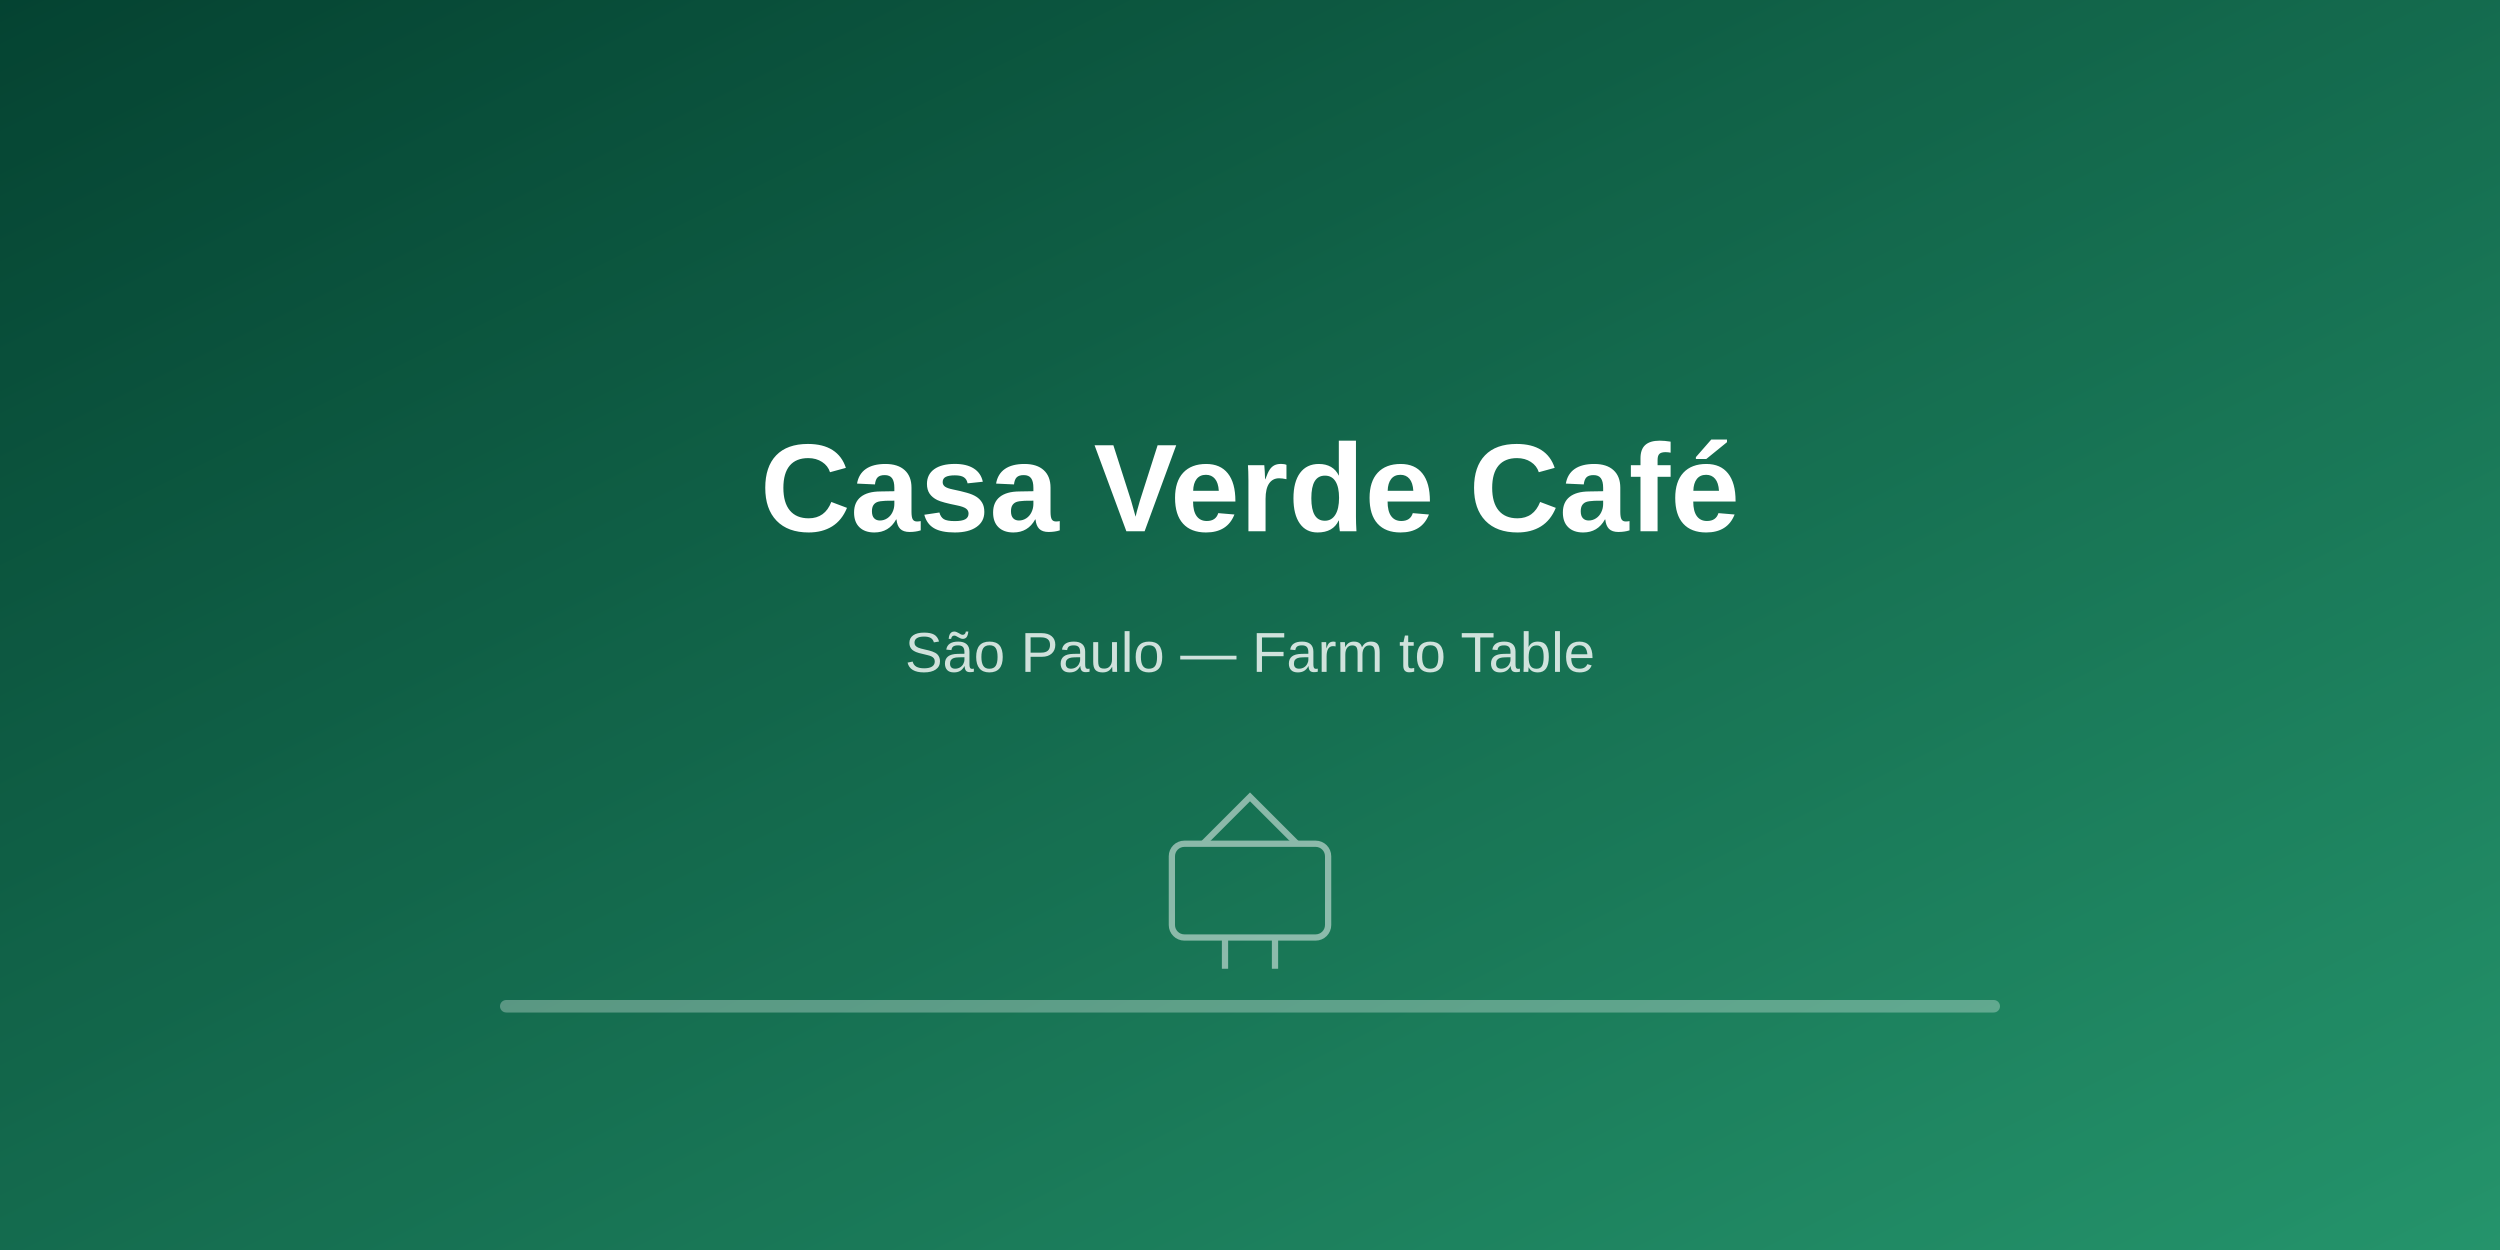
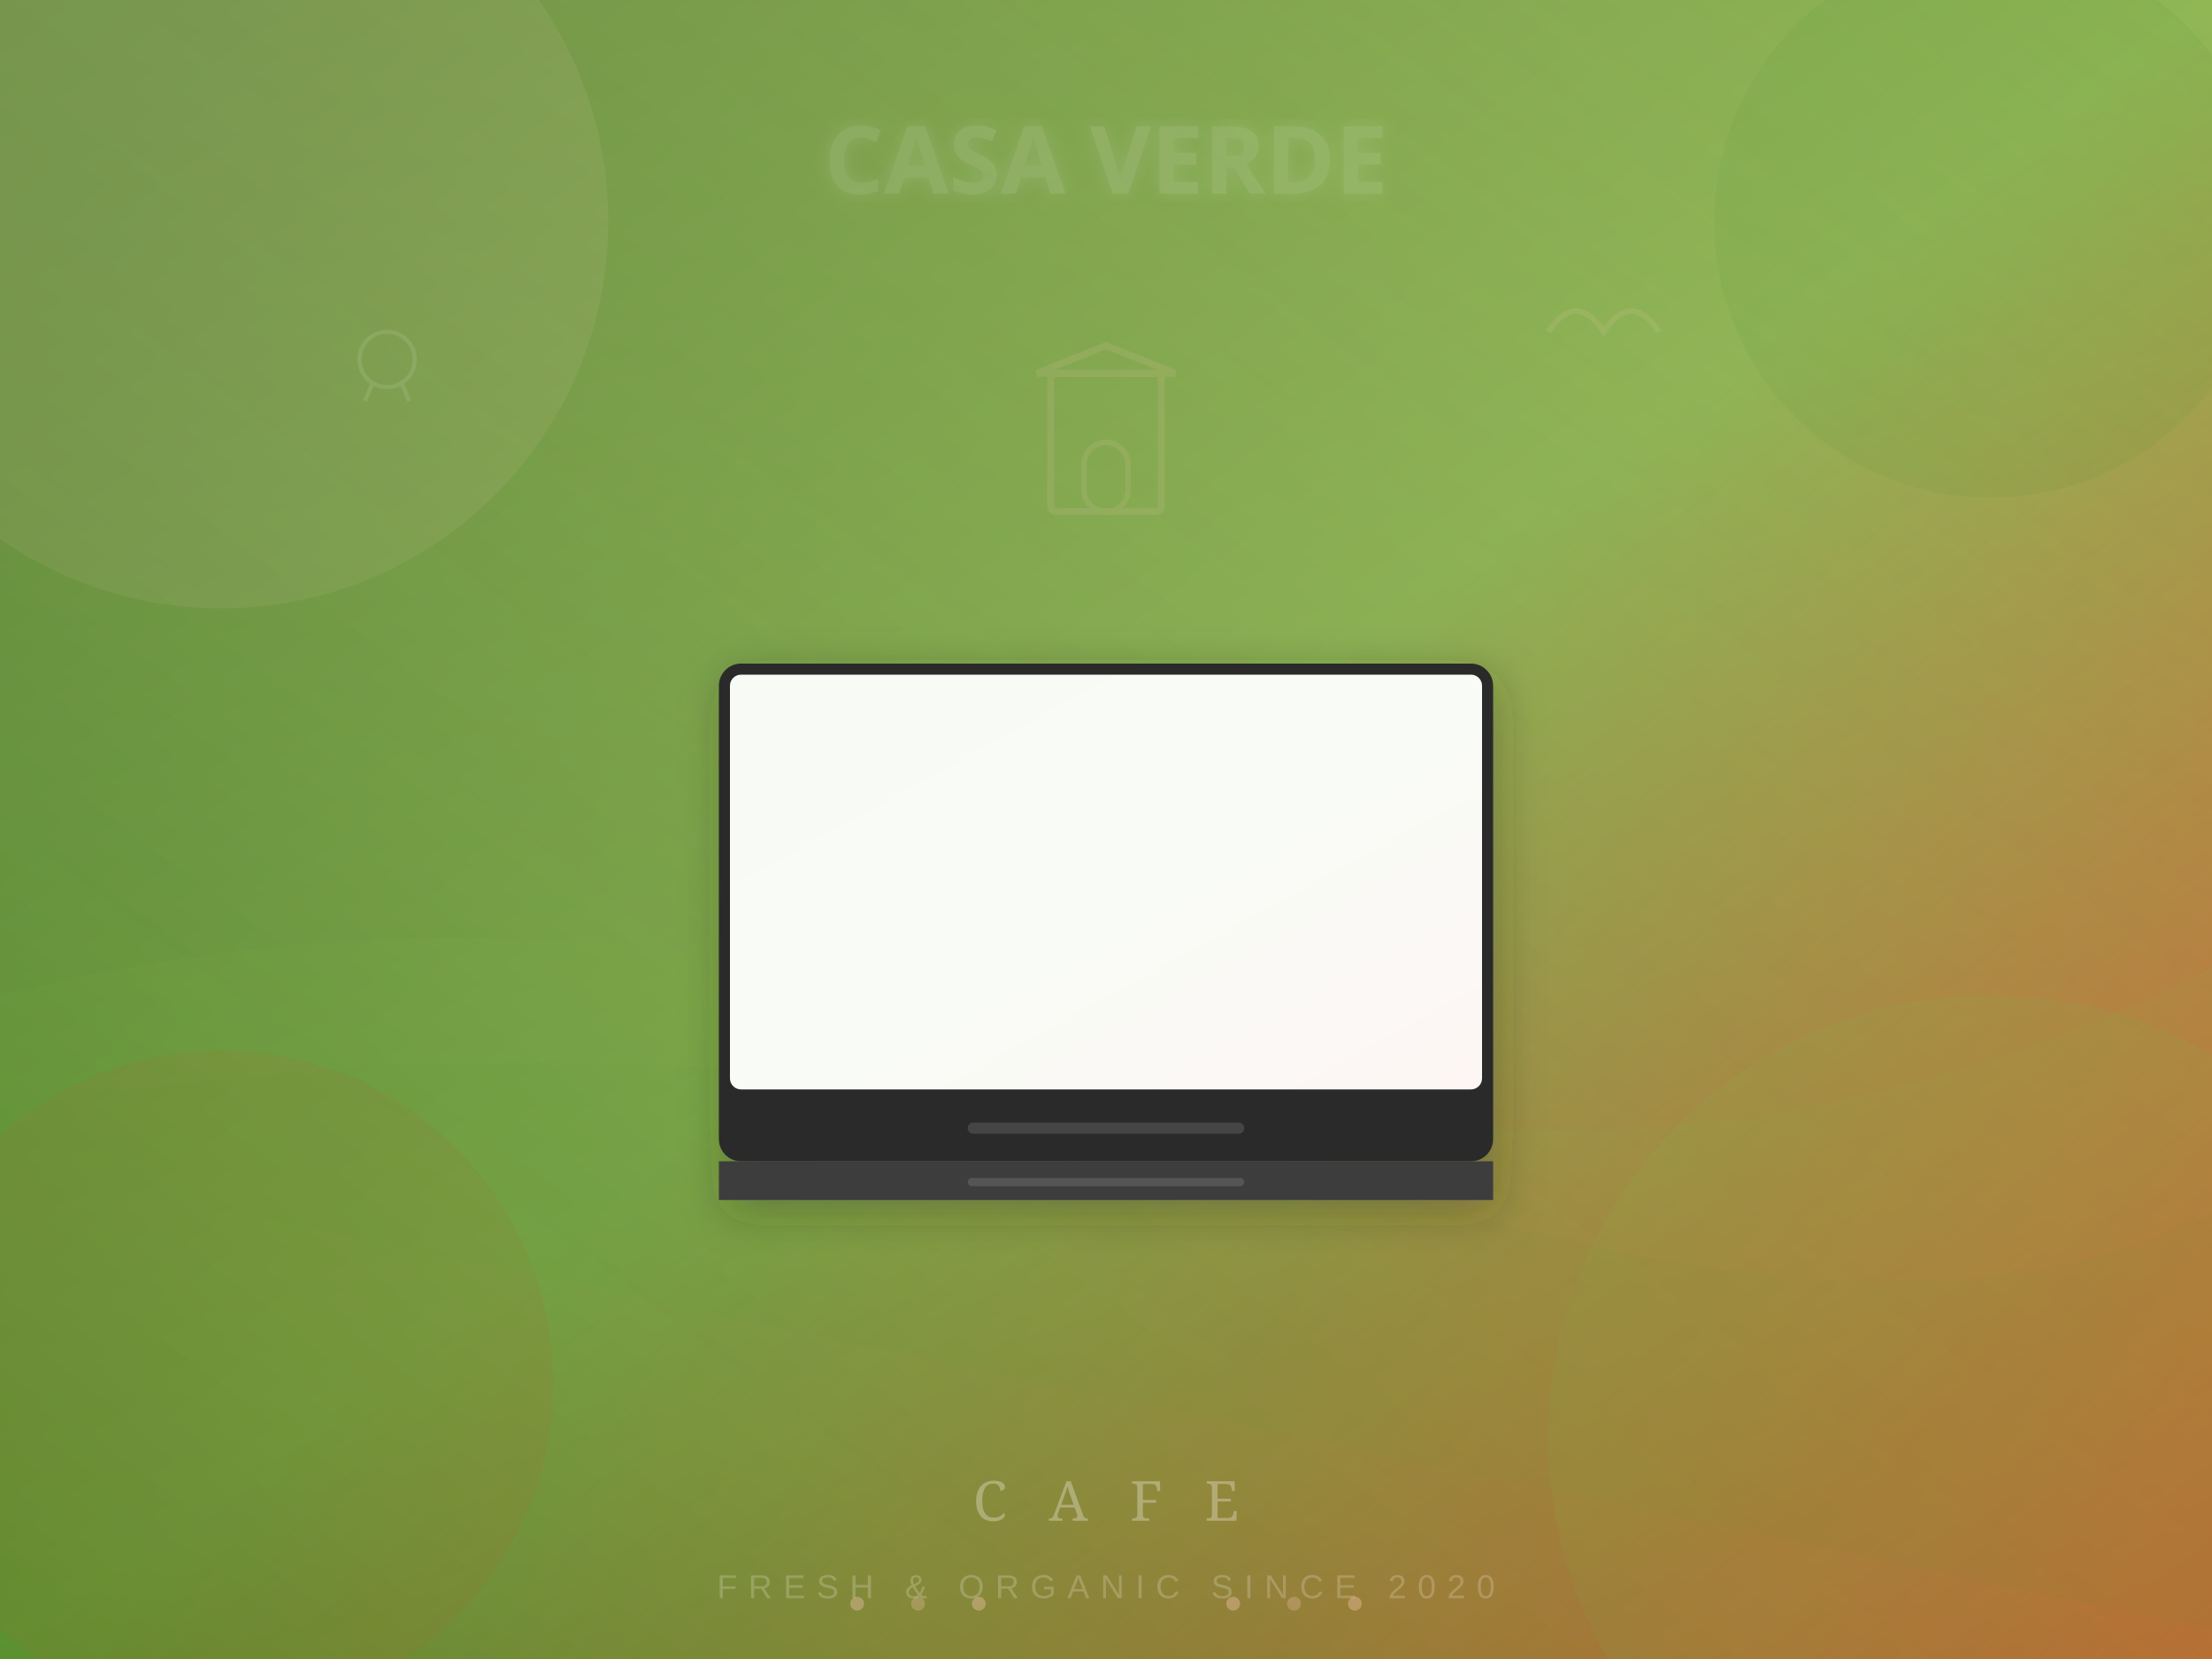
- <svg xmlns="http://www.w3.org/2000/svg" viewBox="0 0 800 400">
+ <svg xmlns="http://www.w3.org/2000/svg" viewBox="0 0 800 600" width="800" height="600">
  <defs>
-     <linearGradient id="g11" x1="0%" y1="0%" x2="100%" y2="100%">
-       <stop offset="0%" stop-color="#065F46" />
-       <stop offset="100%" stop-color="#34D399" />
+     <linearGradient id="bg" x1="0" y1="0" x2="1" y2="1">
+       <stop offset="0%" stop-color="#558B2F" />
+       <stop offset="50%" stop-color="#7CB342" />
+       <stop offset="100%" stop-color="#D84315" />
    </linearGradient>
+     <linearGradient id="ov" x1="0" y1="1" x2="1" y2="0">
+       <stop offset="0%" stop-color="#33691E" stop-opacity="0.5" />
+       <stop offset="100%" stop-color="#FFCCBC" stop-opacity="0.15" />
+     </linearGradient>
+     <filter id="glow">
+       <feGaussianBlur stdDeviation="3" result="b" />
+       <feMerge>
+         <feMergeNode in="b" />
+         <feMergeNode in="SourceGraphic" />
+       </feMerge>
+     </filter>
+     <filter id="shadow">
+       <feDropShadow dx="2" dy="4" stdDeviation="8" flood-color="#2E2E1F" flood-opacity="0.3" />
+     </filter>
  </defs>
-   <rect width="800" height="400" fill="url(#g11)" />
-   <rect x="0" y="0" width="800" height="400" fill="rgba(0,0,0,0.3)" />
-   <text x="400" y="170" text-anchor="middle" font-family="Arial,sans-serif" font-size="40" fill="white" font-weight="bold">Casa Verde Café</text>
-   <text x="400" y="215" text-anchor="middle" font-family="Arial,sans-serif" font-size="18" fill="rgba(255,255,255,0.8)">São Paulo — Farm to Table</text>
-   <g transform="translate(400,280)" fill="none" stroke="white" stroke-width="2" opacity="0.5">
-     <rect x="-25" y="-10" width="50" height="30" rx="4" />
-     <path d="M-15 -10 L0 -25 L15 -10" />
-     <line x1="-8" y1="20" x2="-8" y2="30" />
-     <line x1="8" y1="20" x2="8" y2="30" />
+   <rect width="800" height="600" fill="url(#bg)" />
+   <rect width="800" height="600" fill="url(#ov)" />
+   <circle cx="80" cy="80" r="140" fill="#FFCCBC" opacity="0.08" />
+   <circle cx="720" cy="520" r="160" fill="#7CB342" opacity="0.12" />
+   <circle cx="720" cy="80" r="100" fill="#558B2F" opacity="0.1" />
+   <circle cx="80" cy="500" r="120" fill="#D84315" opacity="0.08" />
+   <path d="M0,360 Q200,310 400,380 T800,350 L800,600 L0,600 Z" fill="#7CB342" opacity="0.08" />
+   <path d="M-50,410 Q250,350 500,430 T850,400 L850,600 Z" fill="#558B2F" opacity="0.05" />
+   <g transform="translate(400,160)" opacity="0.12">
+     <rect x="-20" y="-25" width="40" height="50" rx="2" fill="none" stroke="#FFCCBC" stroke-width="2.5" />
+     <polygon points="0,-35 -25,-25 25,-25" fill="none" stroke="#FFCCBC" stroke-width="2.5" />
+     <rect x="-8" y="0" width="16" height="25" rx="8" fill="none" stroke="#FFCCBC" stroke-width="2" />
  </g>
-   <rect x="160" y="320" width="480" height="4" rx="2" fill="rgba(255,255,255,0.3)" />
+   <g filter="url(#shadow)" transform="translate(260,240)">
+     <rect x="0" y="0" width="280" height="180" rx="8" fill="#2C2C2C" />
+     <rect x="4" y="4" width="272" height="150" rx="4" fill="#FFF" />
+     <rect x="4" y="4" width="272" height="150" rx="4" fill="url(#bg)" opacity="0.05" />
+     <rect x="90" y="166" width="100" height="4" rx="2" fill="#444" />
+     <rect x="0" y="180" width="280" height="14" rx="0 0 8 8" fill="#3C3C3C" />
+     <rect x="90" y="186" width="100" height="3" rx="1.5" fill="#555" />
+   </g>
+   <g transform="translate(560,110)" opacity="0.12">
+     <path d="M0,10 Q10,-5 20,10 Q30,-5 40,10" fill="none" stroke="#FFCCBC" stroke-width="2" />
+   </g>
+   <g transform="translate(140,130)" opacity="0.1">
+     <circle cx="0" cy="0" r="10" fill="none" stroke="#FFF" stroke-width="1.5" />
+     <path d="M-5,8 L-8,15 M5,8 L8,15" stroke="#FFF" stroke-width="1.5" />
+   </g>
+   <text x="400" y="70" font-family="Arial Black,sans-serif" font-size="34" font-weight="900" fill="#FFF" text-anchor="middle" filter="url(#glow)" opacity="0.12">CASA VERDE</text>
+   <text x="400" y="550" font-family="Georgia,serif" font-size="20" fill="#FFF" text-anchor="middle" opacity="0.3" letter-spacing="5">C A F E</text>
+   <text x="400" y="578" font-family="Arial,sans-serif" font-size="12" fill="#FFF" text-anchor="middle" opacity="0.2" letter-spacing="4">FRESH &amp; ORGANIC SINCE 2020</text>
+   <circle cx="310" cy="580" r="2.5" fill="#FFCCBC" opacity="0.35" />
+   <circle cx="332" cy="580" r="2.5" fill="#FFCCBC" opacity="0.25" />
+   <circle cx="354" cy="580" r="2.5" fill="#FFCCBC" opacity="0.35" />
+   <circle cx="446" cy="580" r="2.5" fill="#FFCCBC" opacity="0.35" />
+   <circle cx="468" cy="580" r="2.5" fill="#FFCCBC" opacity="0.25" />
+   <circle cx="490" cy="580" r="2.5" fill="#FFCCBC" opacity="0.35" />
</svg>
